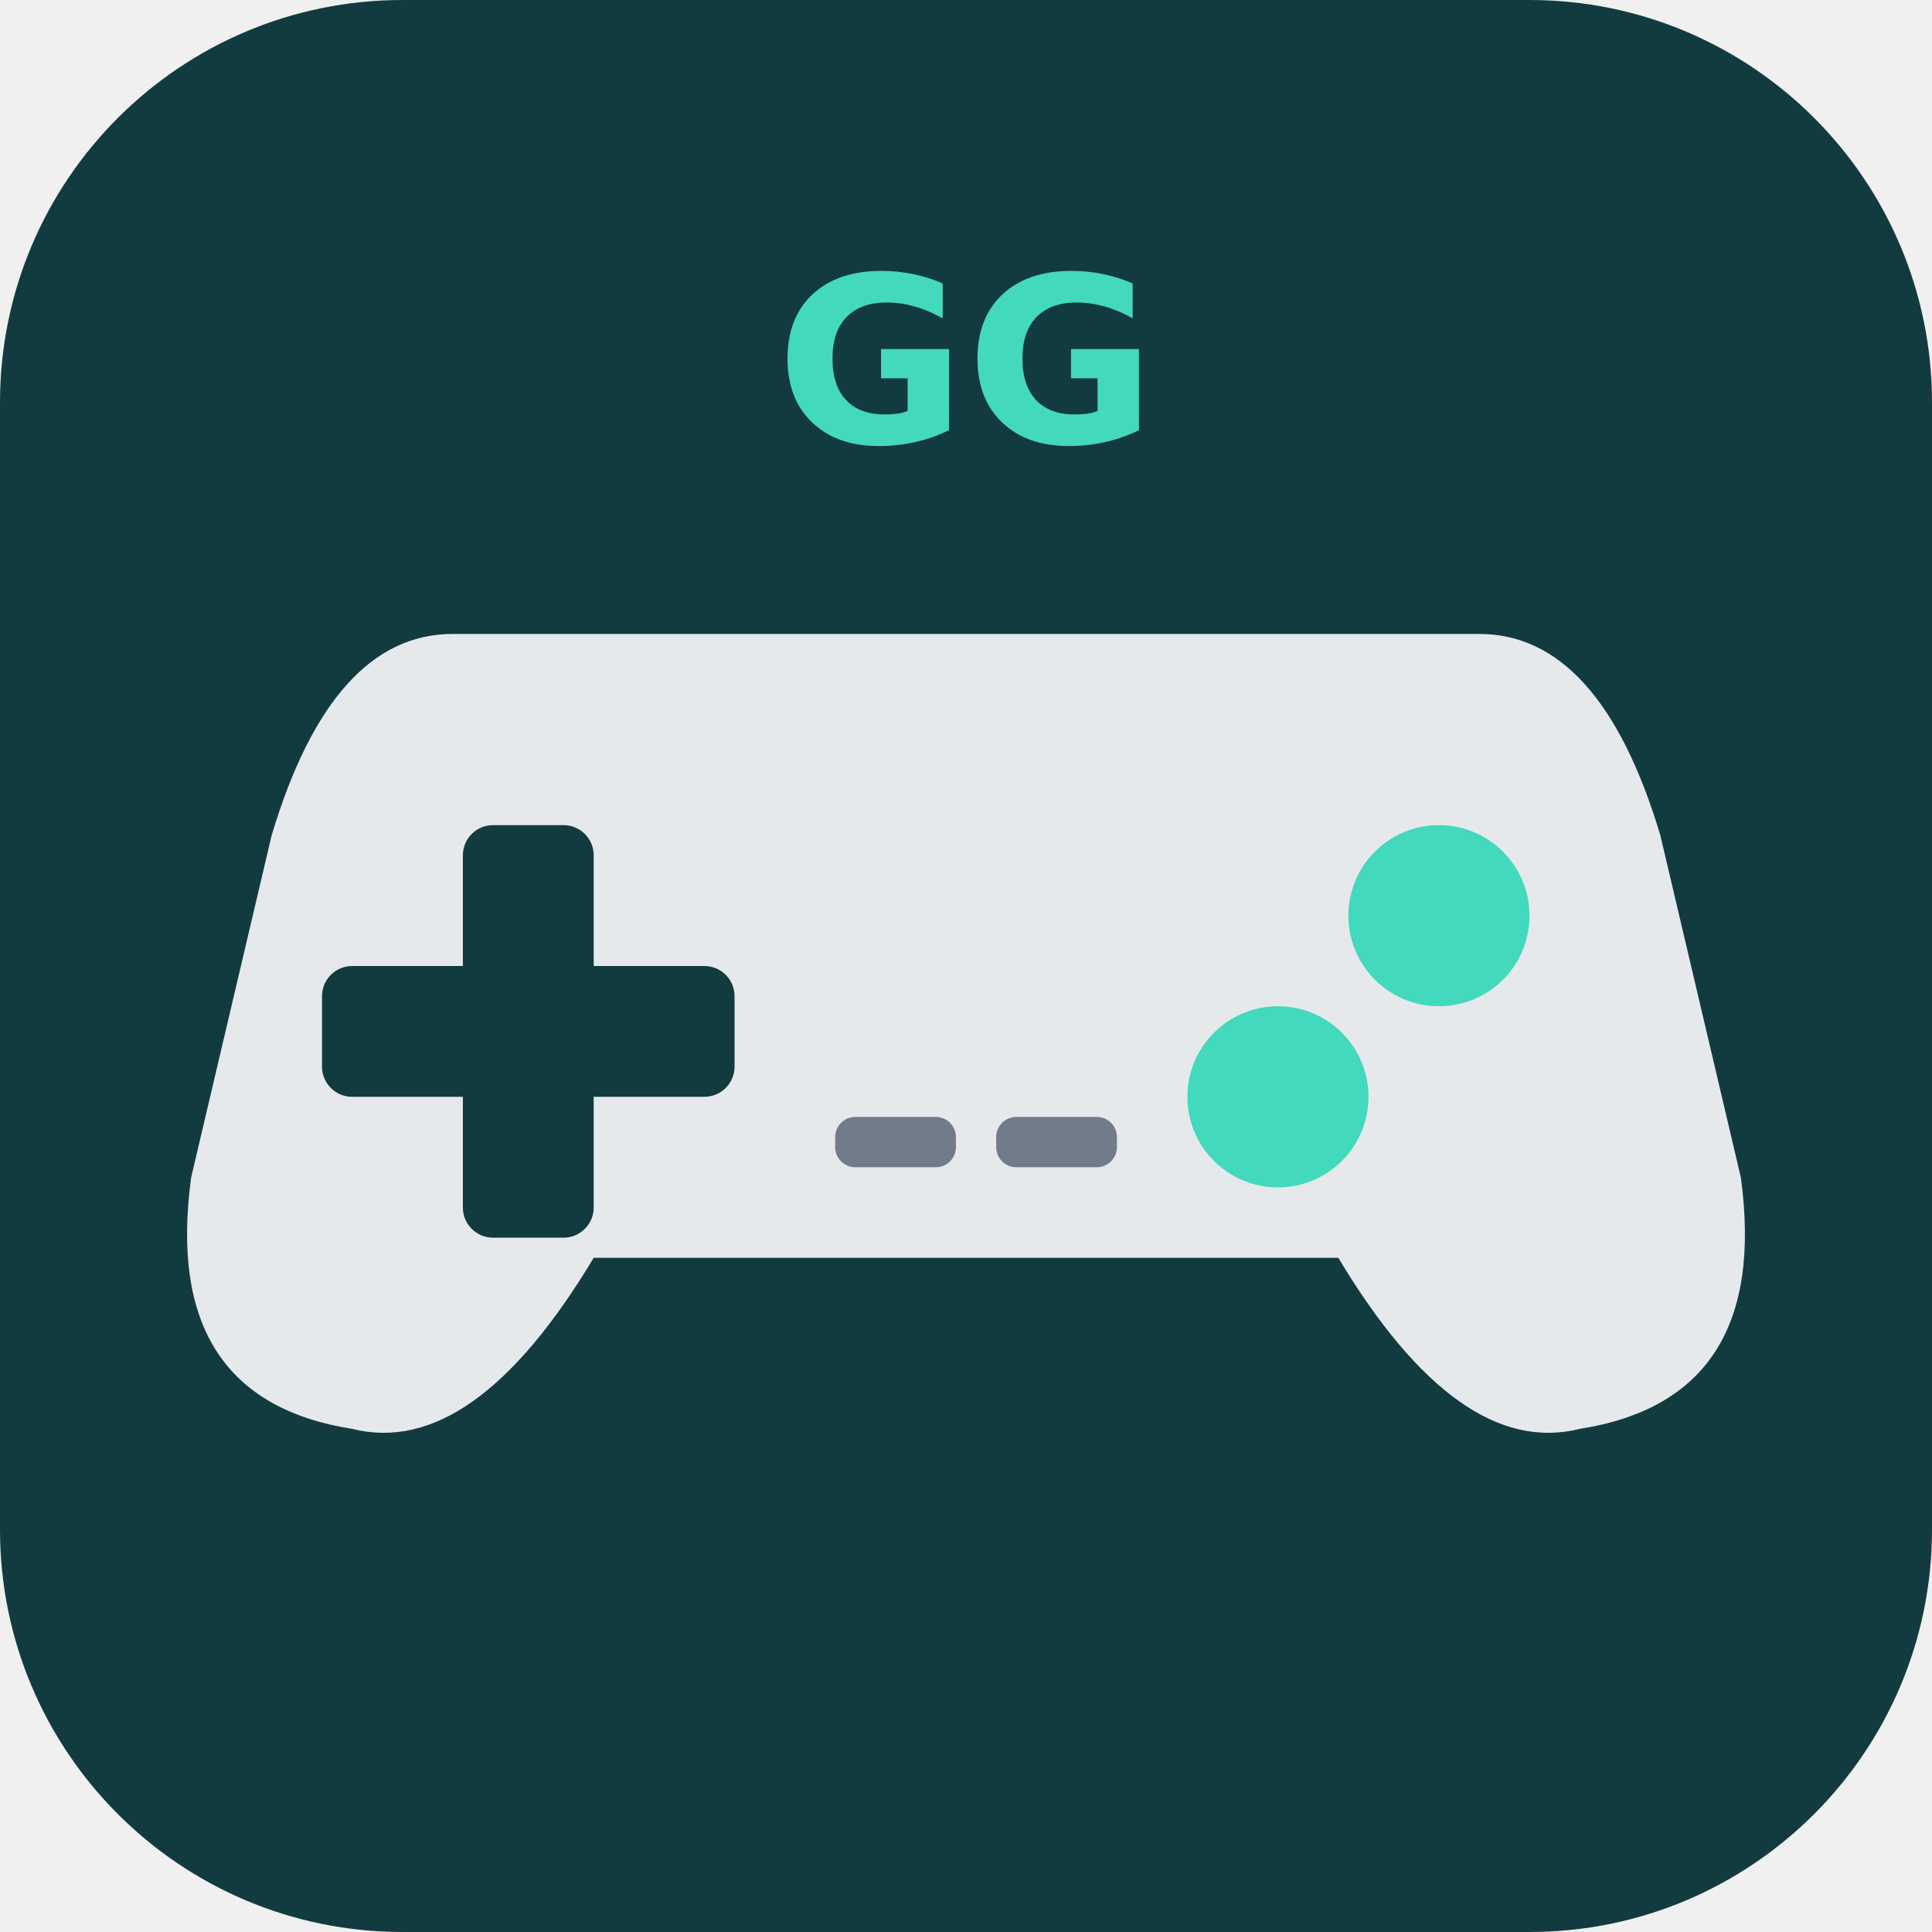
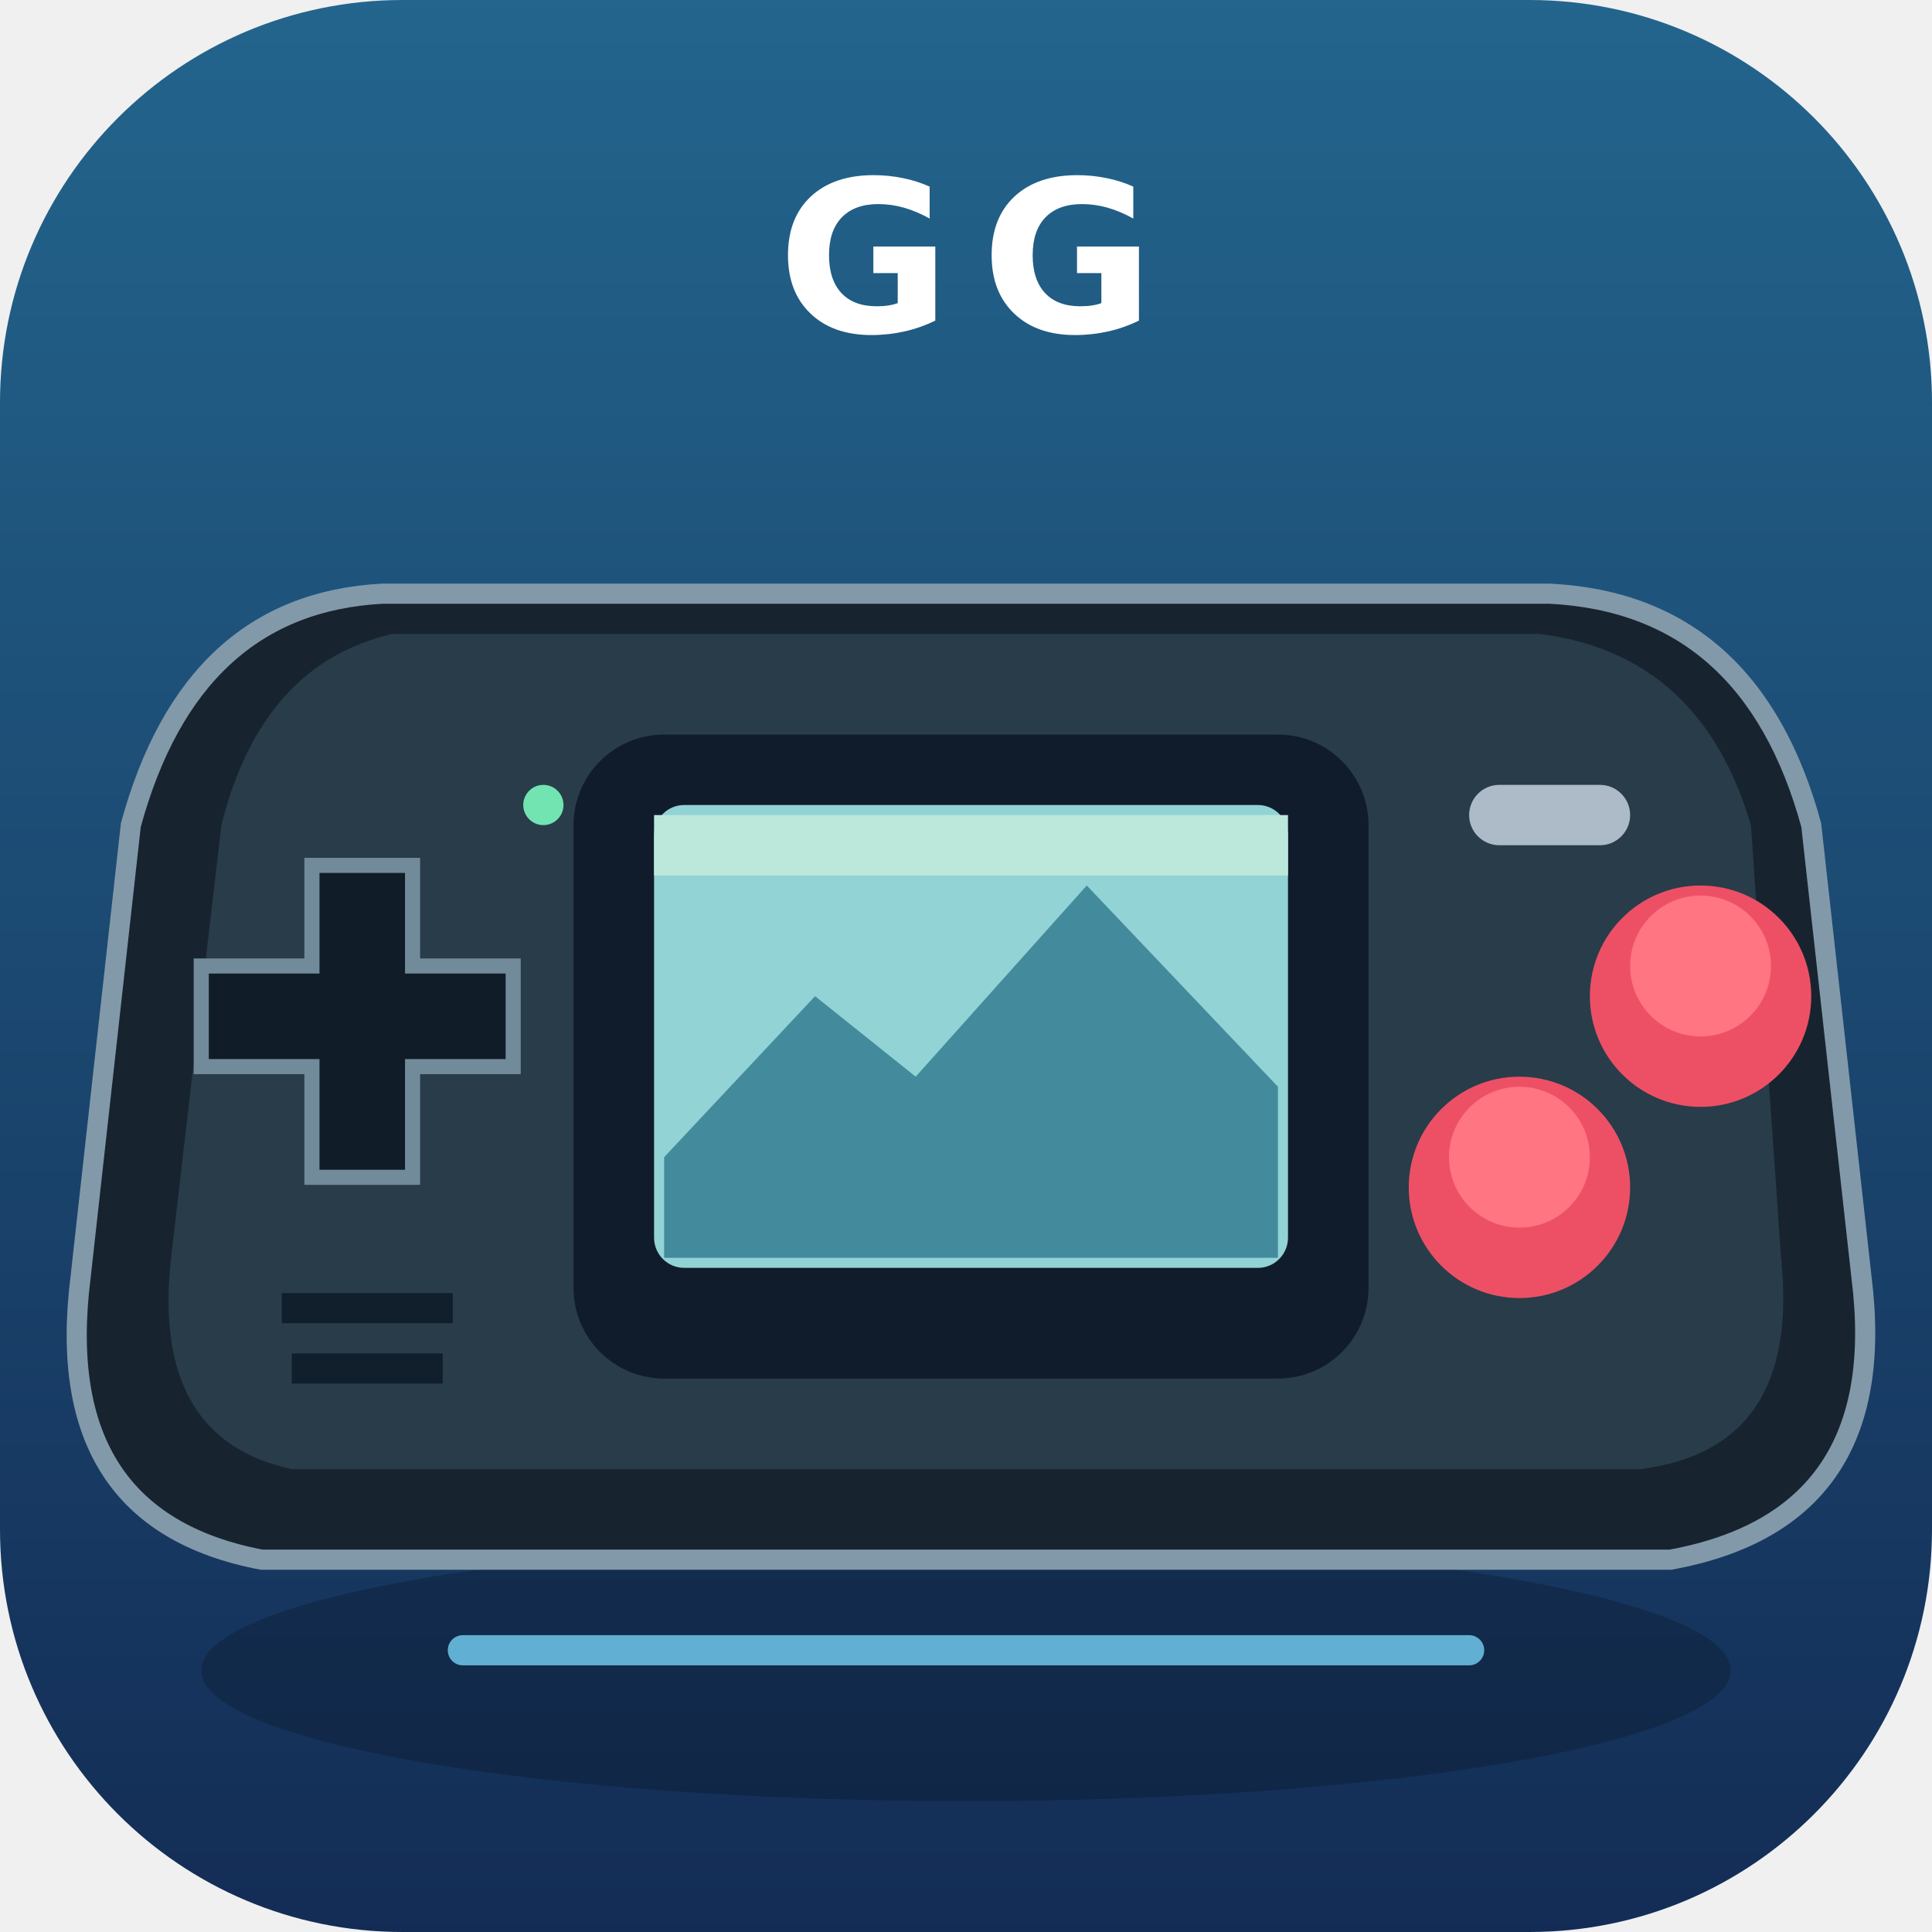
- <svg xmlns="http://www.w3.org/2000/svg" width="192" height="192" viewBox="0 0 192 192">
-   <rect width="192" height="192" rx="40" fill="#123b40" />
-   <path d="M45 63Q33 63 27 83L19 117Q16 139 35 142Q47 145 59 125H133Q145 145 157 142Q176 139 173 117L165 83Q159 63 147 63Z" fill="#e6e9ec" />
-   <rect x="46" y="82" width="13" height="41" rx="3" fill="#123b40" />
-   <rect x="32" y="96" width="41" height="13" rx="3" fill="#123b40" />
-   <circle cx="143" cy="91" r="9" fill="#43d9bc" />
-   <circle cx="127" cy="109" r="9" fill="#43d9bc" />
-   <rect x="83" y="111" width="12" height="5" rx="2" fill="#717b89" />
-   <rect x="99" y="111" width="12" height="5" rx="2" fill="#717b89" />
-   <text x="96" y="44" font-family="DejaVu Sans,sans-serif" font-weight="bold" font-size="23" text-anchor="middle" fill="#43d9bc">GG</text>
+ <svg xmlns="http://www.w3.org/2000/svg" width="192" height="192" viewBox="0 0 192 192" role="img" aria-label="GG console emulator">
+   <defs>
+     <linearGradient id="bg" x2="0" y2="1">
+       <stop stop-color="#23658d" />
+       <stop offset="1" stop-color="#132c55" />
+     </linearGradient>
+   </defs>
+   <rect width="192" height="192" rx="40" fill="url(#bg)" />
+   <ellipse cx="96" cy="166" rx="76" ry="13" fill="#000" opacity=".2" />
+   <text x="96" y="33" fill="#fff" font-family="DejaVu Sans,sans-serif" font-size="21" font-weight="bold" letter-spacing="3" text-anchor="middle">GG</text>
+   <path d="M38 59H154Q174 60 180 82L185 127Q188 151 166 155H26Q5 151 8 127L13 82Q19 60 38 59Z" fill="#17242f" stroke="#8299aa" stroke-width="2" />
+   <path d="M39 63H153Q169 65 174 82L177 125Q179 144 163 146H29Q15 143 17 125L22 82Q26 66 39 63Z" fill="#293c49" />
+   <rect x="57" y="73" width="79" height="64" rx="9" fill="#101c2c" />
+   <rect x="65" y="80" width="63" height="46" rx="3" fill="#92d3d5" />
+   <path d="M66 115L81 99L91 107L108 88L127 108V125H66Z" fill="#438b9c" />
+   <path d="M65 81H128V87H65Z" fill="#bce8dc" />
+   <path d="M31 86h10v10h10v10H41v11H31v-11H20V96h11Z" fill="#111c29" stroke="#718b9a" stroke-width="1.5" />
+   <circle cx="151" cy="118" r="11" fill="#ed5065" />
+   <circle cx="169" cy="99" r="11" fill="#ed5065" />
+   <circle cx="151" cy="115" r="7" fill="#ff7581" />
+   <circle cx="169" cy="96" r="7" fill="#ff7581" />
+   <rect x="146" y="78" width="16" height="6" rx="3" fill="#adbac7" />
+   <g stroke="#101f2b" stroke-width="3">
+     <path d="M28 130H45M29 136H44" />
+   </g>
+   <circle cx="54" cy="80" r="2" fill="#71e4b2" />
+   <path d="M46 164H146" stroke="#61afd3" stroke-width="3" stroke-linecap="round" />
</svg>
